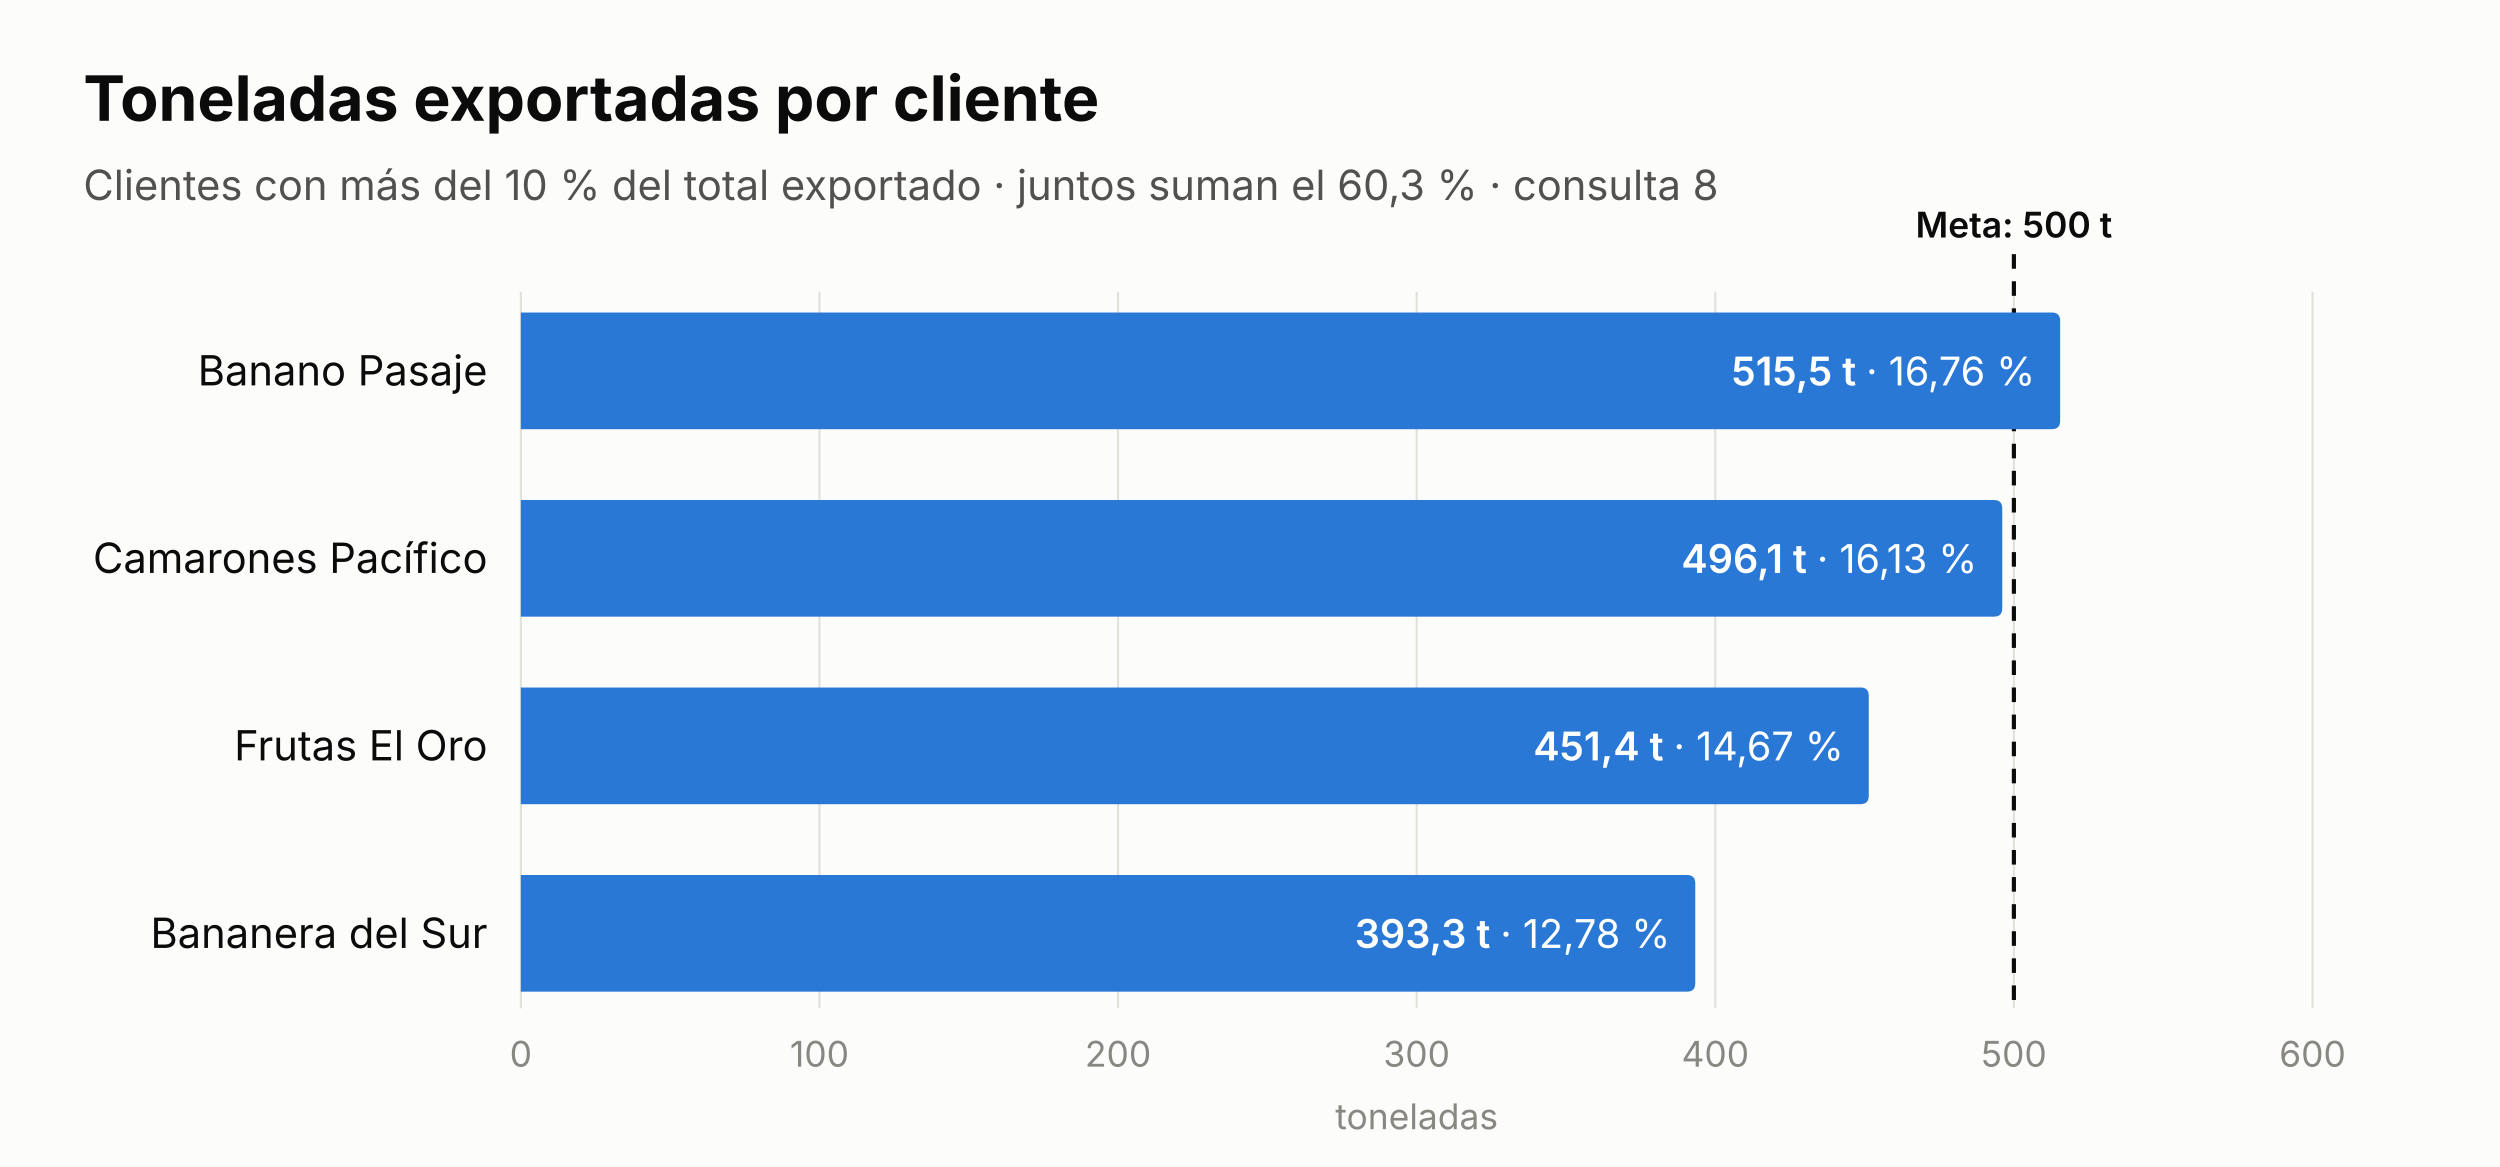
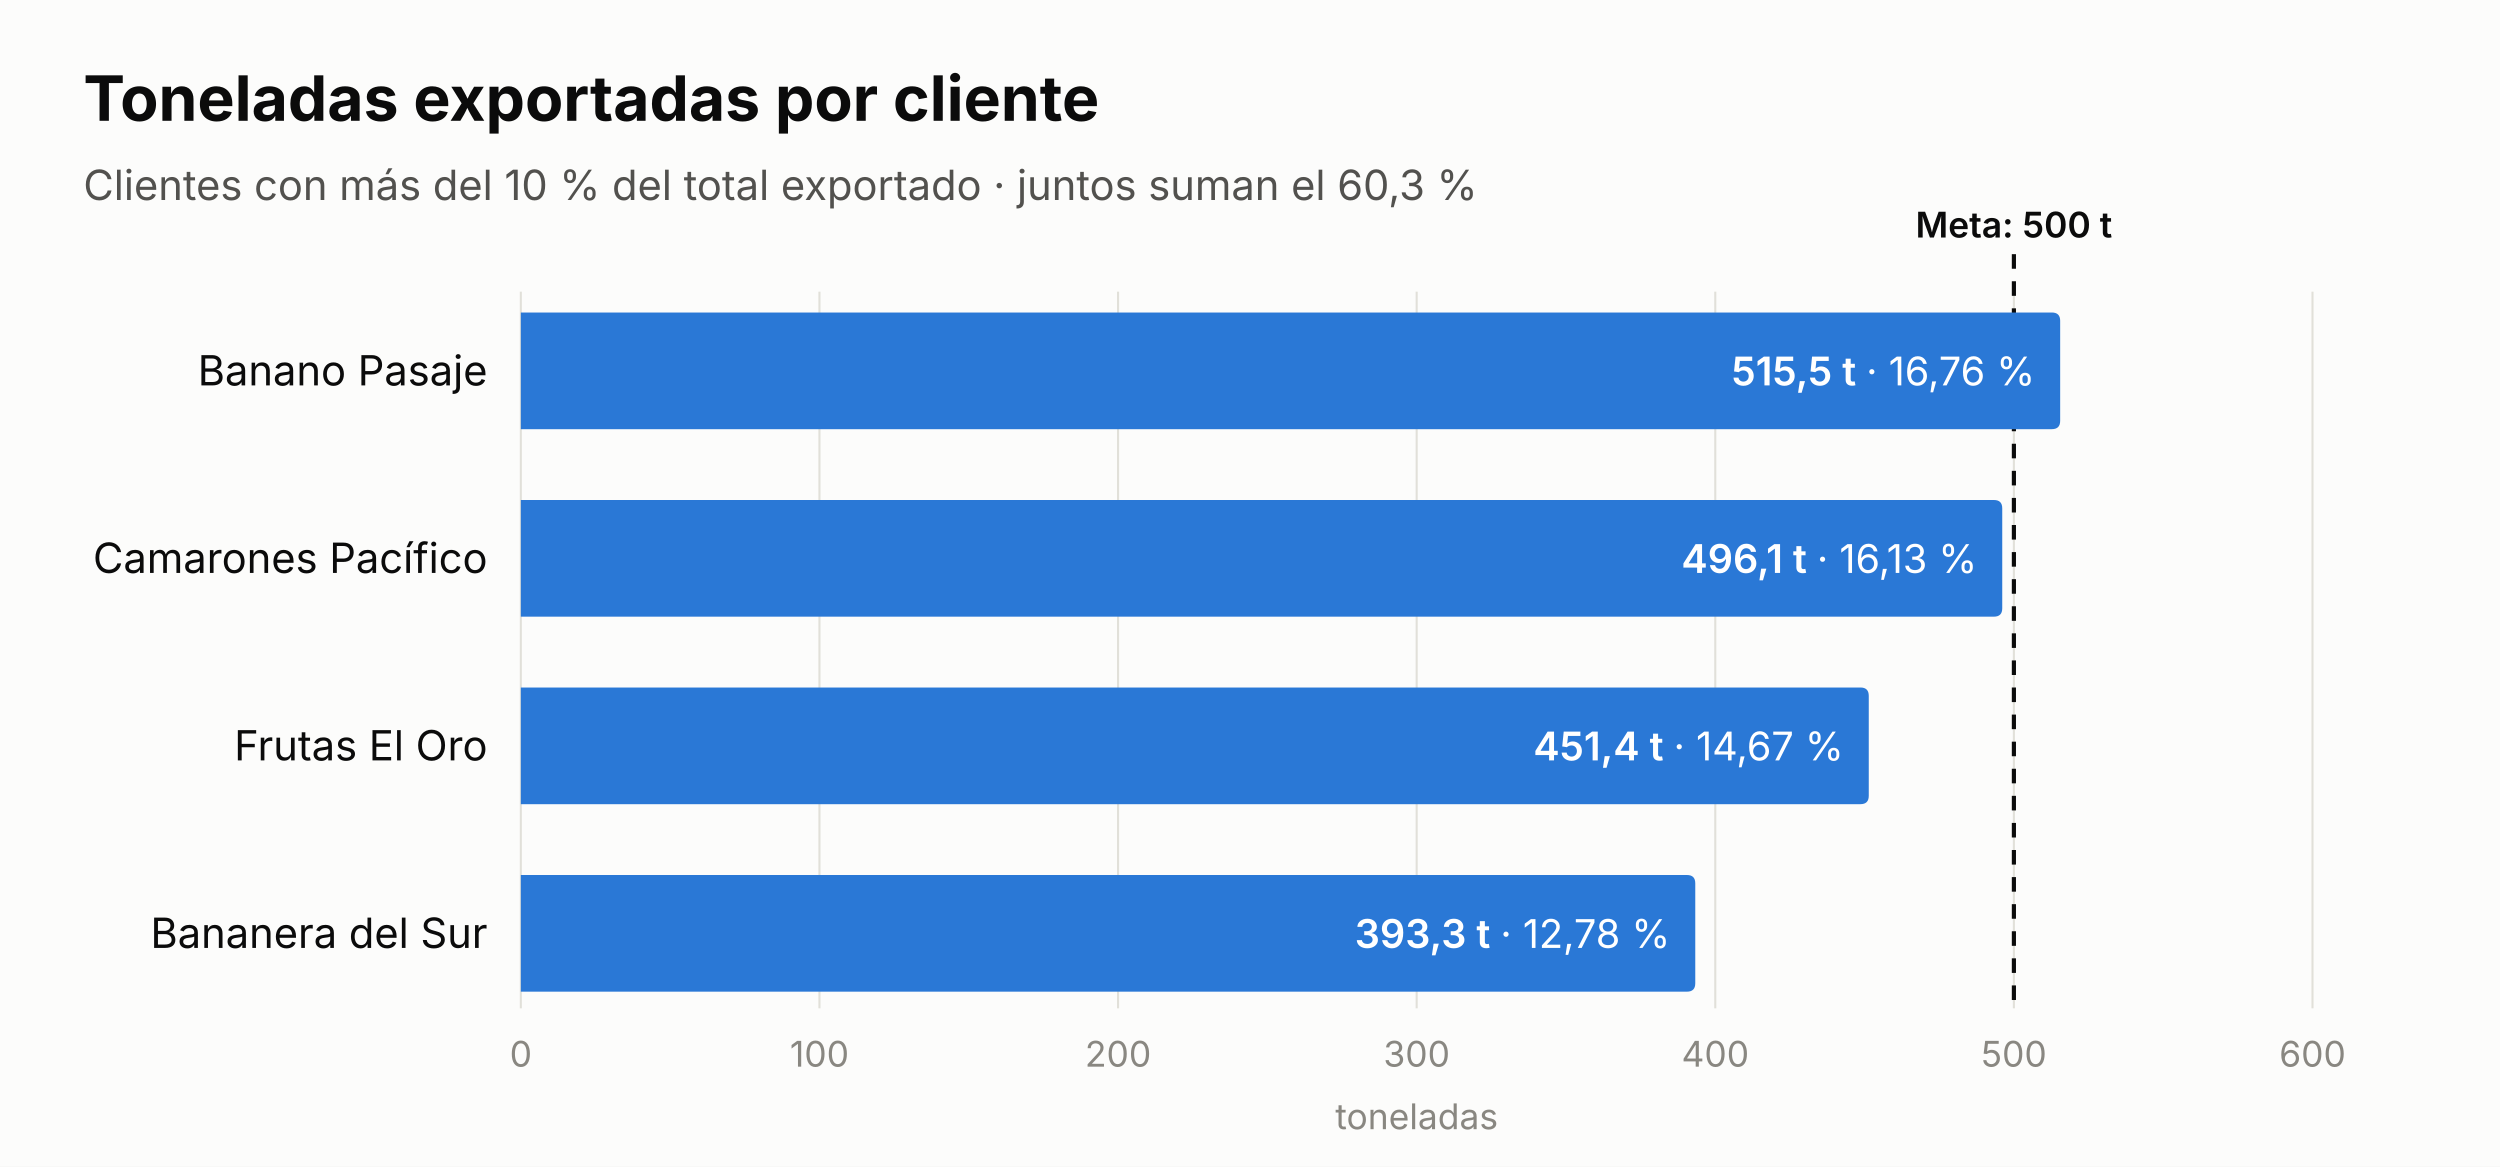
<svg xmlns="http://www.w3.org/2000/svg" width="1200" height="560" viewBox="0 0 1200 560" font-family="Inter, Helvetica, Arial, sans-serif">
  <rect width="1200" height="560" fill="#fcfcfb" />
  <text x="40" y="58" font-size="30" font-weight="700" fill="#0b0b0b">Toneladas exportadas por cliente</text>
-   <text x="40" y="96" font-size="20" fill="#52514e">Clientes con más del 10 % del total exportado · juntos suman el 60,3 % · consulta 8</text>
+   <text x="40" y="96" font-size="20" fill="#52514e">Clientes con más del 10 % del total exportado · juntos suman el 60,3 %</text>
  <line x1="250.0" y1="140" x2="250.0" y2="484" stroke="#e1e0d9" stroke-width="1" />
  <text x="250.0" y="512" font-size="17" fill="#898781" text-anchor="middle">0</text>
  <line x1="393.333" y1="140" x2="393.333" y2="484" stroke="#e1e0d9" stroke-width="1" />
  <text x="393.333" y="512" font-size="17" fill="#898781" text-anchor="middle">100</text>
  <line x1="536.667" y1="140" x2="536.667" y2="484" stroke="#e1e0d9" stroke-width="1" />
  <text x="536.667" y="512" font-size="17" fill="#898781" text-anchor="middle">200</text>
  <line x1="680.0" y1="140" x2="680.0" y2="484" stroke="#e1e0d9" stroke-width="1" />
  <text x="680.0" y="512" font-size="17" fill="#898781" text-anchor="middle">300</text>
  <line x1="823.333" y1="140" x2="823.333" y2="484" stroke="#e1e0d9" stroke-width="1" />
  <text x="823.333" y="512" font-size="17" fill="#898781" text-anchor="middle">400</text>
  <line x1="966.667" y1="140" x2="966.667" y2="484" stroke="#e1e0d9" stroke-width="1" />
  <text x="966.667" y="512" font-size="17" fill="#898781" text-anchor="middle">500</text>
  <line x1="1110.0" y1="140" x2="1110.0" y2="484" stroke="#e1e0d9" stroke-width="1" />
  <text x="1110.0" y="512" font-size="17" fill="#898781" text-anchor="middle">600</text>
  <text x="680.0" y="542" font-size="17" fill="#898781" text-anchor="middle">toneladas</text>
  <line x1="966.667" y1="122" x2="966.667" y2="484" stroke="#0b0b0b" stroke-width="2" stroke-dasharray="7 6" />
  <path d="M250.0,150 H984.883 Q988.883,150 988.883,154 V202 Q988.883,206 984.883,206 H250.0 Z" fill="#2a78d6" />
  <text x="234" y="185.0" font-size="20" fill="#0b0b0b" text-anchor="end">Banano Pasaje</text>
  <text x="976.883" y="185.0" font-size="19" fill="#ffffff" font-weight="600" text-anchor="end">515,5 t <tspan font-weight="400">· 16,76 %</tspan>
  </text>
  <path d="M250.0,240 H957.077 Q961.077,240 961.077,244 V292 Q961.077,296 957.077,296 H250.0 Z" fill="#2a78d6" />
  <text x="234" y="275.0" font-size="20" fill="#0b0b0b" text-anchor="end">Camarones Pacífico</text>
  <text x="949.077" y="275.0" font-size="19" fill="#ffffff" font-weight="600" text-anchor="end">496,1 t <tspan font-weight="400">· 16,13 %</tspan>
  </text>
  <path d="M250.0,330 H893.007 Q897.007,330 897.007,334 V382 Q897.007,386 893.007,386 H250.0 Z" fill="#2a78d6" />
  <text x="234" y="365.0" font-size="20" fill="#0b0b0b" text-anchor="end">Frutas El Oro</text>
  <text x="885.007" y="365.0" font-size="19" fill="#ffffff" font-weight="600" text-anchor="end">451,4 t <tspan font-weight="400">· 14,67 %</tspan>
  </text>
  <path d="M250.0,420 H809.73 Q813.73,420 813.73,424 V472 Q813.73,476 809.73,476 H250.0 Z" fill="#2a78d6" />
  <text x="234" y="455.0" font-size="20" fill="#0b0b0b" text-anchor="end">Bananera del Sur</text>
  <text x="801.73" y="455.0" font-size="19" fill="#ffffff" font-weight="600" text-anchor="end">393,3 t <tspan font-weight="400">· 12,78 %</tspan>
  </text>
  <text x="966.667" y="114" font-size="17" fill="#0b0b0b" text-anchor="middle" font-weight="600">Meta: 500 t</text>
</svg>
